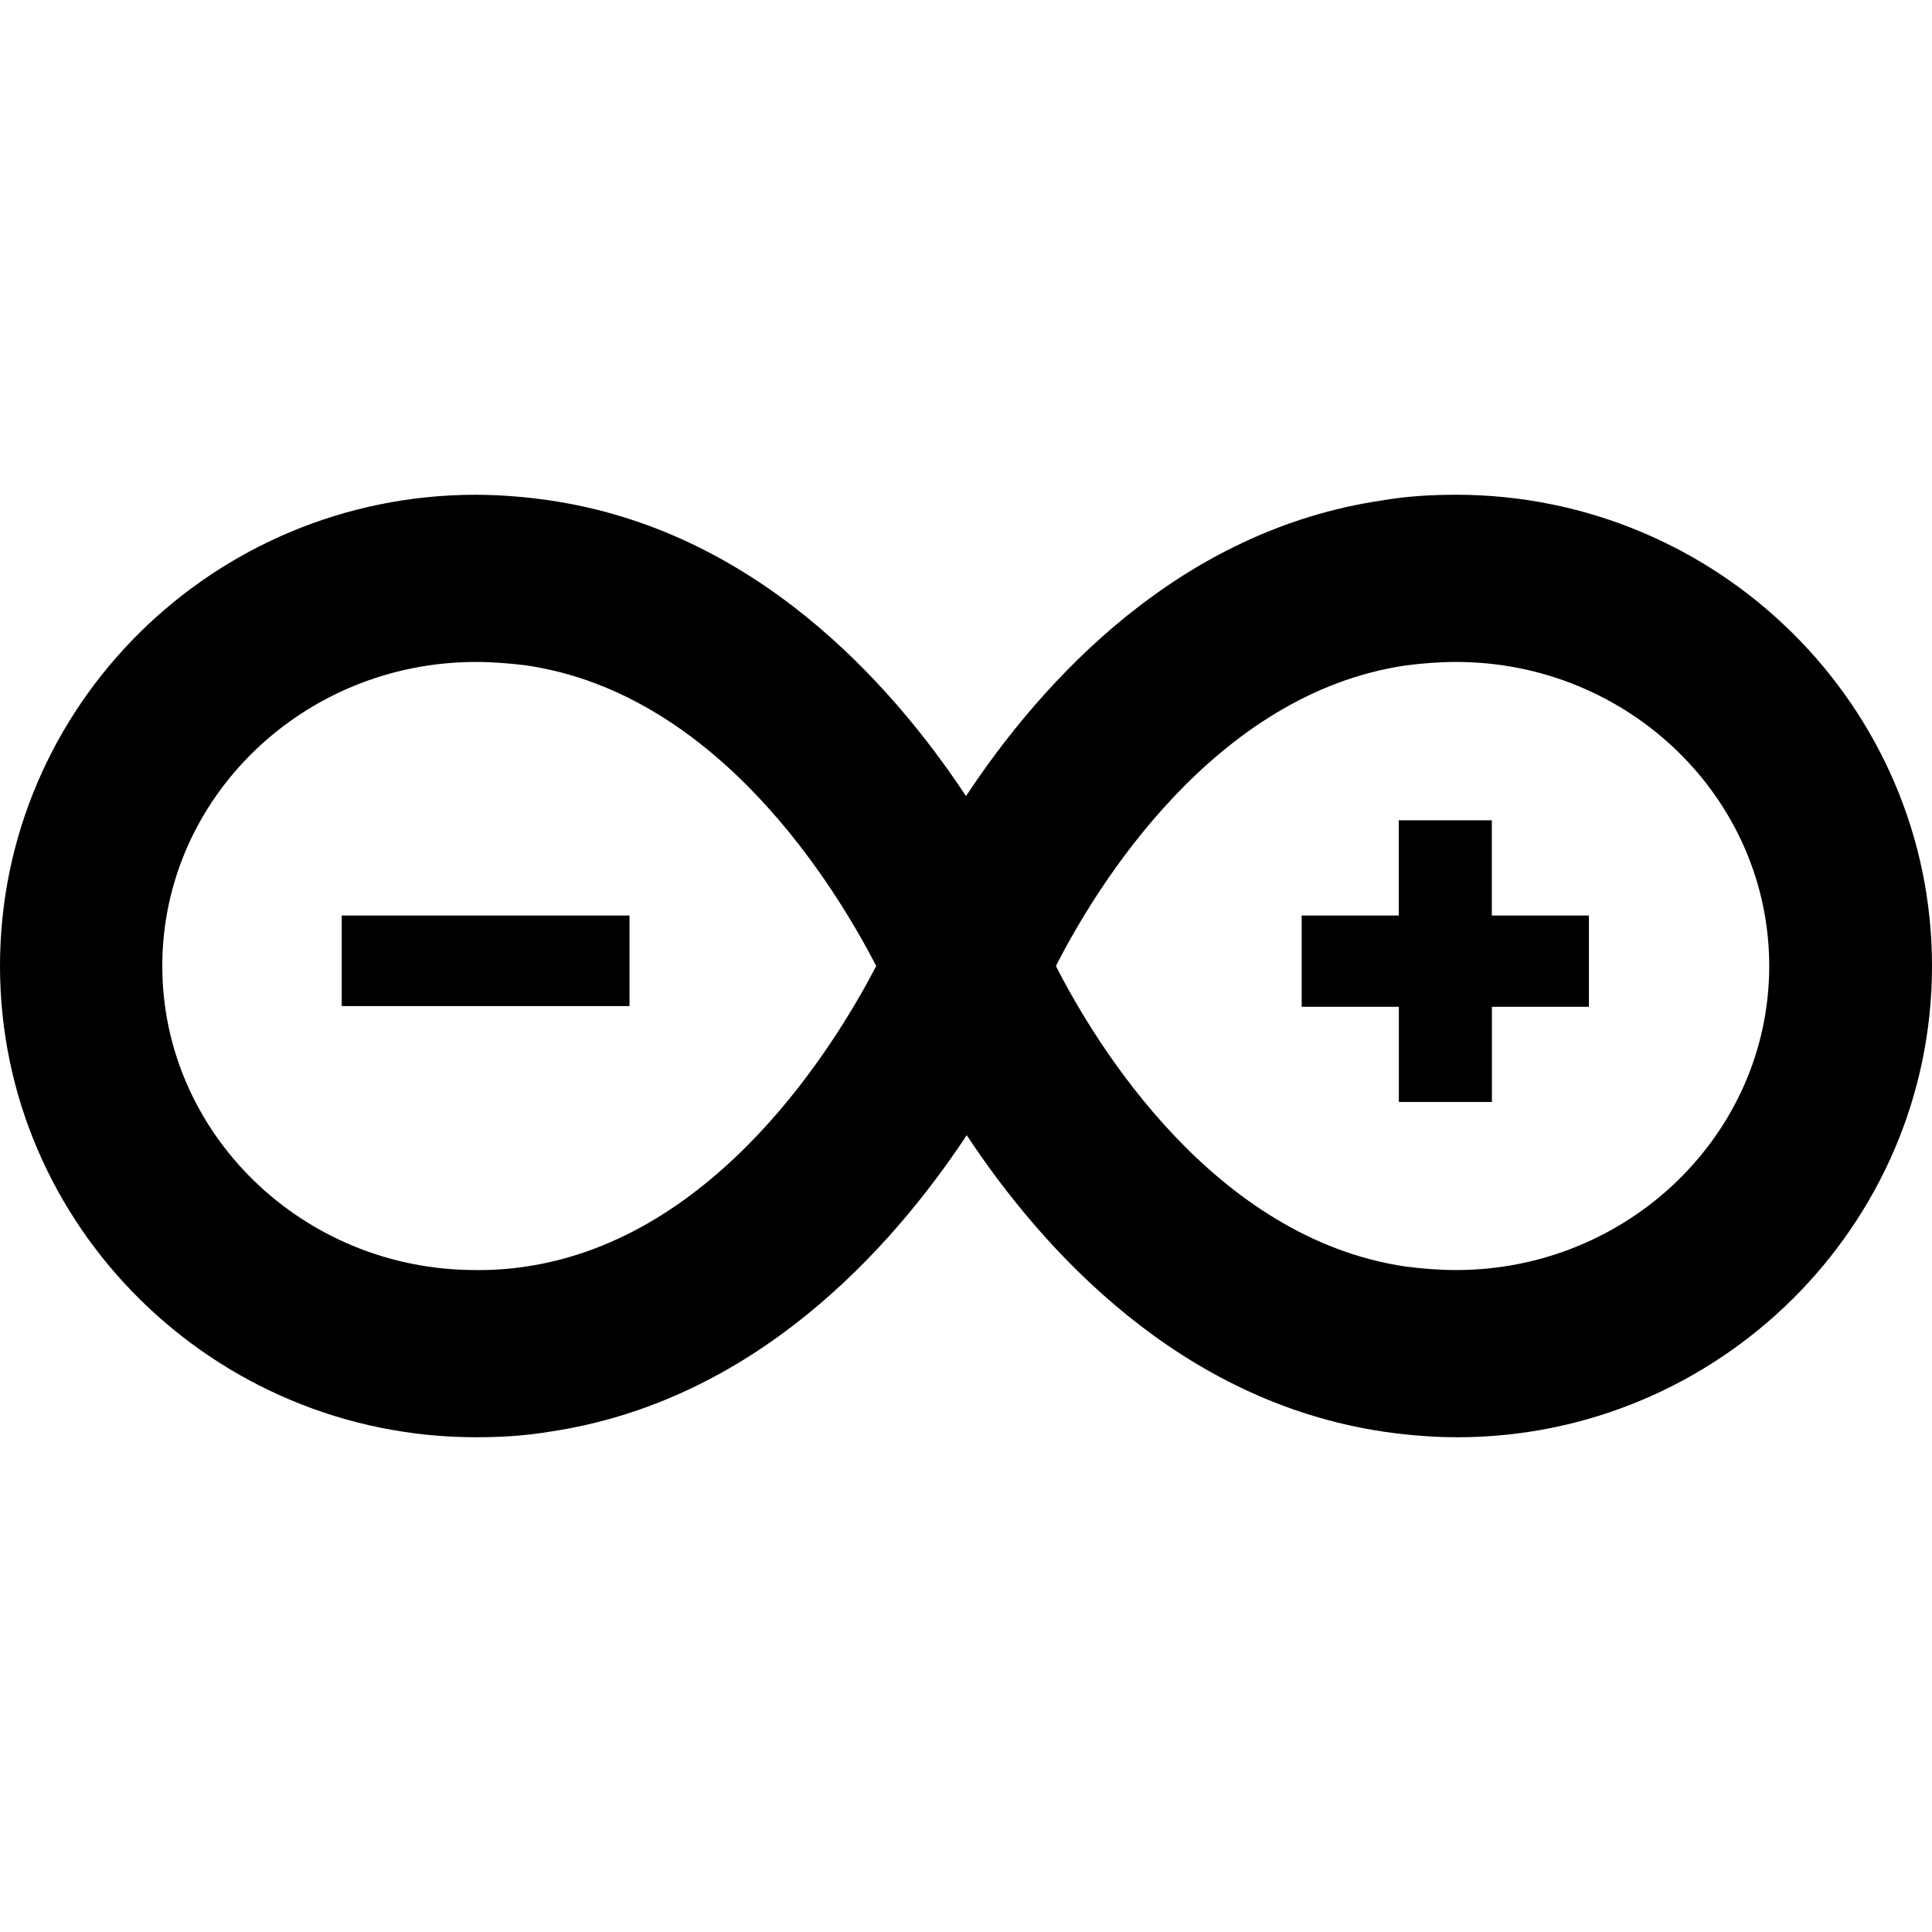
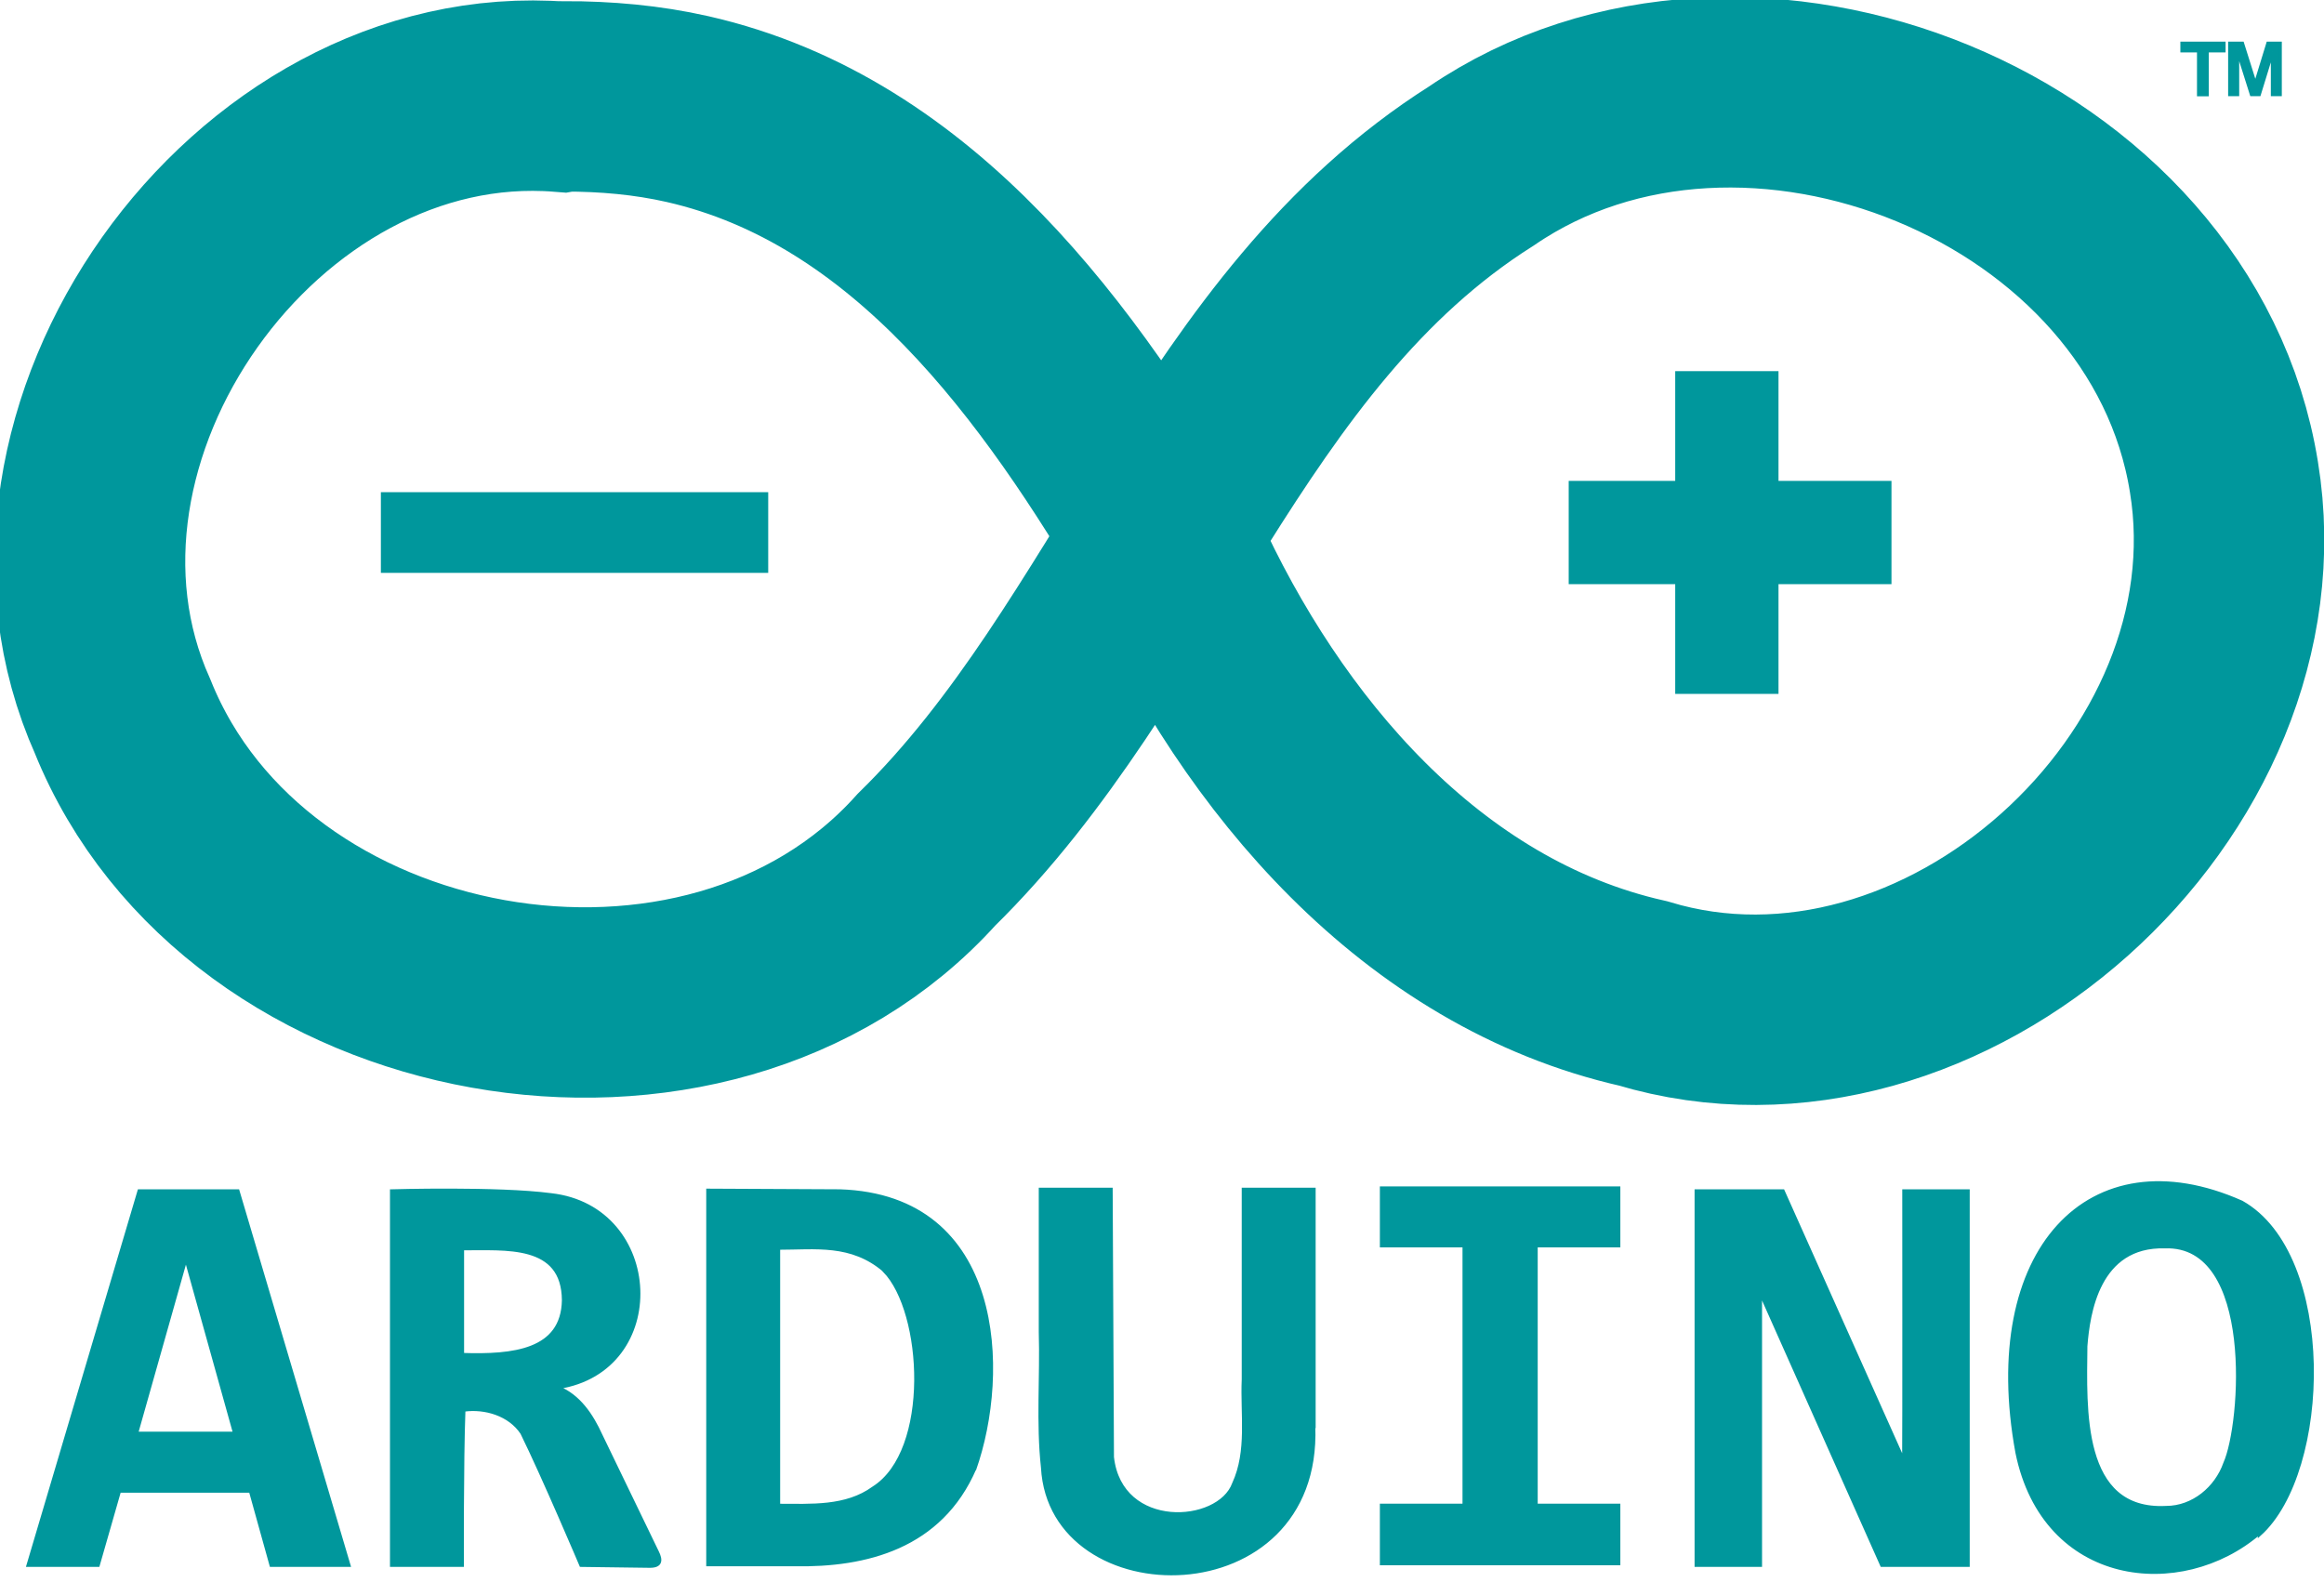
- <svg xmlns="http://www.w3.org/2000/svg" role="img" viewBox="0 0 24 24">
-   <path d="M18.087 6.146c-.3 0-.607.017-.907.069-2.532.367-4.23 2.239-5.18 3.674-.95-1.435-2.648-3.307-5.18-3.674a6.49 6.49 0 0 0-.907-.069C2.648 6.146 0 8.77 0 12s2.656 5.854 5.913 5.854c.3 0 .607-.017.916-.069 2.531-.376 4.23-2.247 5.18-3.683.949 1.436 2.647 3.307 5.18 3.683.299.043.607.069.915.069C21.344 17.854 24 15.23 24 12s-2.656-5.854-5.913-5.854zM6.53 15.734a3.837 3.837 0 0 1-.625.043c-2.148 0-3.889-1.7-3.889-3.777 0-2.085 1.749-3.777 3.898-3.777.208 0 .416.017.624.043 2.39.35 3.847 2.768 4.347 3.734-.508.974-1.974 3.384-4.355 3.734zm11.558.043c-.208 0-.416-.017-.624-.043-2.39-.35-3.856-2.768-4.347-3.734.491-.966 1.957-3.384 4.347-3.734.208-.026.416-.043.624-.043 2.149 0 3.89 1.7 3.89 3.777 0 2.085-1.75 3.777-3.89 3.777zm1.65-4.404v1.134h-1.205v1.182h-1.156v-1.182H16.17v-1.134h1.206V10.19h1.156v1.183h1.206zM4.246 12.498H7.82v-1.125H4.245v1.125z" />
+ <svg xmlns="http://www.w3.org/2000/svg" width="720" height="490" stroke="#00979c">
+   <g fill="none">
+     <path d="M174 30C78.9 22.43-1 135 38 222c38 94.4 181 120 249 44.4 65.9-64.6 91.3-164 172-215 82-56 214-3.12 230 96.4 15.6 95.3-87.1 188-180 160-68.7-15.5-118-74.2-146-136-34.5-59-79.6-122-150-138-12.5-2.84-25.4-3.96-38.2-3.94z" stroke-width="59" />
+     <path d="m118 165h120" stroke-width="25" />
+     <path d="m486 165h100m-51-50v100" stroke-width="32" />
+   </g>
+   <path d="M84 485l-6.4-23H37l-6.6 23H8.7l34.4-116h30.6l34.4 116zm-26.4-95l-15.3 54.1h30.4zM180 485s-11.7-27.6-18.3-41c-3.83-5.76-11.4-8.02-18-7.1-.6 15.7-.48 48.1-.48 48.1h-21.9V369s33-.97 49.4 1.2c34.7 3.92 37 54.4 2.13 59.7 6.54 2.6 10.5 8.65 13.3 14.8l17.5 36.2c1.23 2.48 1.2 4.4-2.34 4.38zm-5.42-82.1c-.1-17.9-18-15.9-31.3-16v32.8c15.7.53 31-1.07 31.3-16.8zM302 455c-10.6 24.5-33.8 30.2-55.8 29.8h-26.9v-116l40.9.2c50.6 1.65 52.4 56.2 41.7 86.4zm-28-61.3c-10.2-8.76-21.4-6.97-32.8-6.97v79.7c10 0 20.9.8 29.4-5.4 18.1-11.4 15.8-54.6 3.35-67.3zM407 442c2.17 58.6-81.5 58.4-84 12.7-1.53-14-.27-28-.68-42v-44.2h21.9l.4 83c2.57 22.9 33 20.9 37.6 8.2 4.66-10.1 2.5-21.5 2.98-32.3v-58.9h21.9V442zm21-56v-17.9h73.5V386h-25.6v80.4h25.6v18.1H428v-18.1h25.6V386zm155 99l-37.6-84.4V485h-19.9V369h26.9l37.4 83.6c.1-6 .04-83.6.04-83.6h19.9v116zm117-10c-24.3 20.9-66.7 16.3-75.1-24.9-11.5-62.6 22.4-98.6 69.6-77.6 29 16.3 27.4 83.4 5.5 103zm-29.3-88.7c-20.7-.55-23.7 20.6-24.5 30.8-.17 19.3-1.88 51.4 24.9 50 8.3 0 15.5-6.02 18.2-13.7 5.45-12.1 9.56-68.1-18.6-67.1zM676 13.4v2.34h5.15v13.6h2.66v-13.6h5.2V13.4zm14.8 0v15.9h2.43V15.7l4.3 13.6h2.4l4.1-13.3v13.3h2.4V13.4h-3.8l-3.9 12.7-4-12.7z" fill="#00979c" />
</svg>
